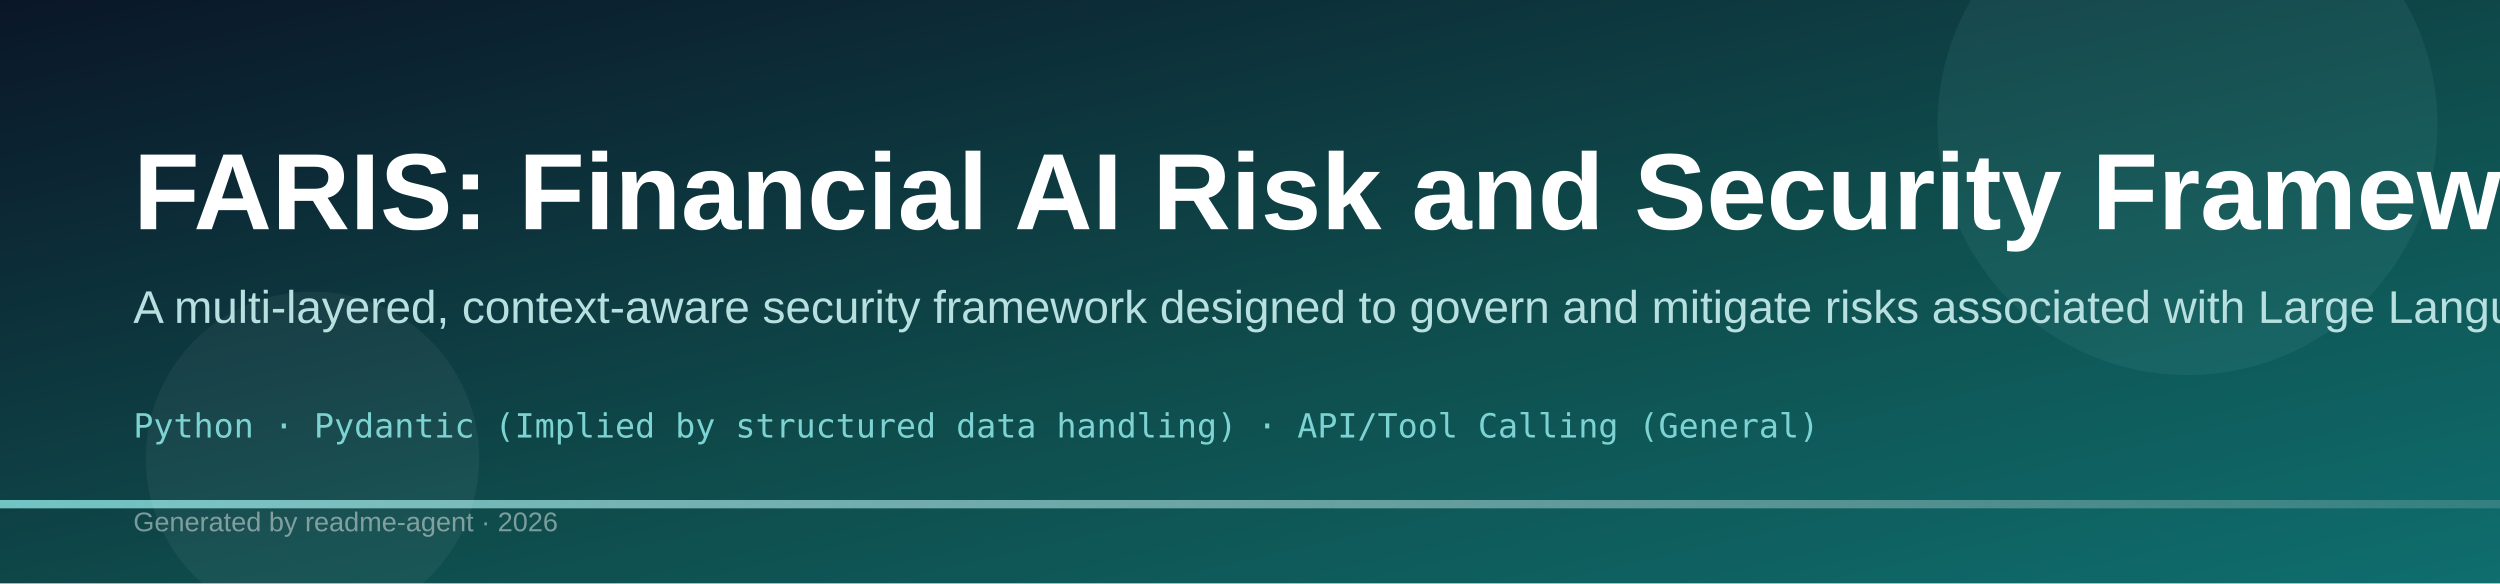
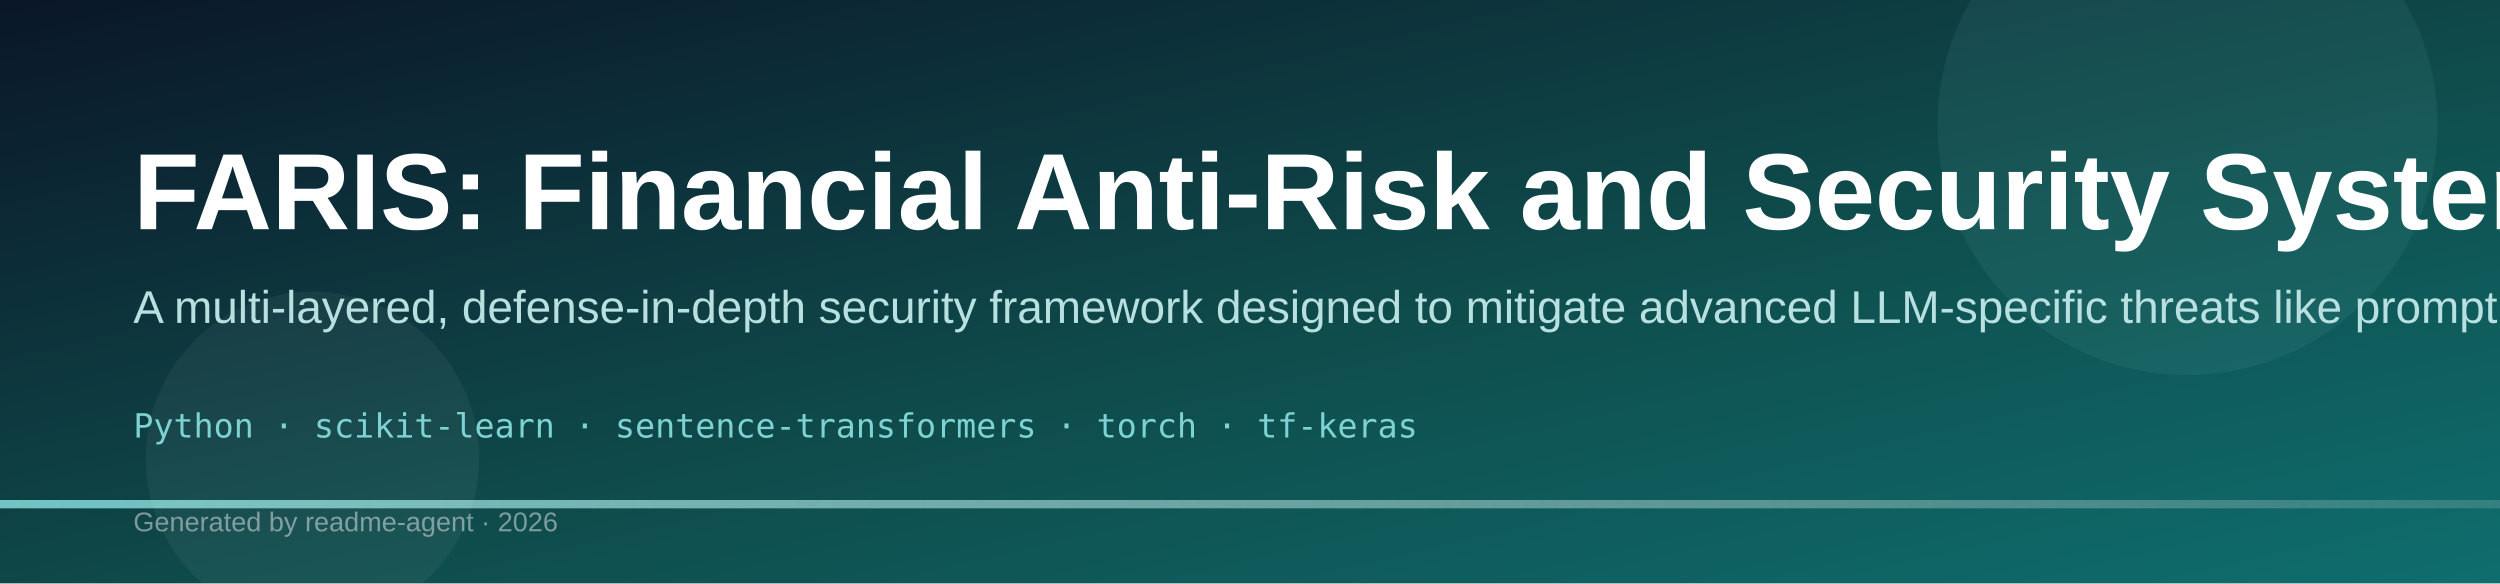
- <svg xmlns="http://www.w3.org/2000/svg" width="1200" height="280" viewBox="0 0 1200 280" role="img" aria-label="FARIS: Financial AI Risk and Security Framework Analysis">
+ <svg xmlns="http://www.w3.org/2000/svg" width="1200" height="280" viewBox="0 0 1200 280" role="img" aria-label="FARIS: Financial Anti-Risk and Security System Analysis">
  <defs>
    <linearGradient id="bg" x1="0%" y1="0%" x2="100%" y2="100%">
      <stop offset="0%" stop-color="#0a1628" />
      <stop offset="55%" stop-color="#0f4c4c" />
      <stop offset="100%" stop-color="#0f6e6e" />
    </linearGradient>
    <linearGradient id="accent" x1="0%" y1="0%" x2="100%" y2="0%">
      <stop offset="0%" stop-color="#7dd3d3" stop-opacity="0.9" />
      <stop offset="100%" stop-color="#ffffff" stop-opacity="0.15" />
    </linearGradient>
  </defs>
  <rect width="1200" height="280" fill="url(#bg)" />
  <rect x="0" y="240" width="1200" height="4" fill="url(#accent)" />
  <circle cx="1050" cy="60" r="120" fill="#7dd3d3" fill-opacity="0.08" />
  <circle cx="150" cy="220" r="80" fill="#ffffff" fill-opacity="0.05" />
-   <text x="64" y="110" fill="#ffffff" font-family="Segoe UI, Arial, sans-serif" font-size="52" font-weight="700">FARIS: Financial AI Risk and Security Framework Analysis</text>
-   <text x="64" y="155" fill="#b8e0e0" font-family="Segoe UI, Arial, sans-serif" font-size="22">A multi-layered, context-aware security framework designed to govern and mitigate risks associated with Large Language M</text>
-   <text x="64" y="210" fill="#7dd3d3" font-family="Consolas, monospace" font-size="16">Python · Pydantic (Implied by structured data handling) · API/Tool Calling (General)</text>
+   <text x="64" y="110" fill="#ffffff" font-family="Segoe UI, Arial, sans-serif" font-size="52" font-weight="700">FARIS: Financial Anti-Risk and Security System Analysis</text>
+   <text x="64" y="155" fill="#b8e0e0" font-family="Segoe UI, Arial, sans-serif" font-size="22">A multi-layered, defense-in-depth security framework designed to mitigate advanced LLM-specific threats like prompt inje</text>
+   <text x="64" y="210" fill="#7dd3d3" font-family="Consolas, monospace" font-size="16">Python · scikit-learn · sentence-transformers · torch · tf-keras</text>
  <text x="64" y="255" fill="#ffffff" fill-opacity="0.45" font-family="Segoe UI, Arial, sans-serif" font-size="13">Generated by readme-agent · 2026</text>
</svg>
